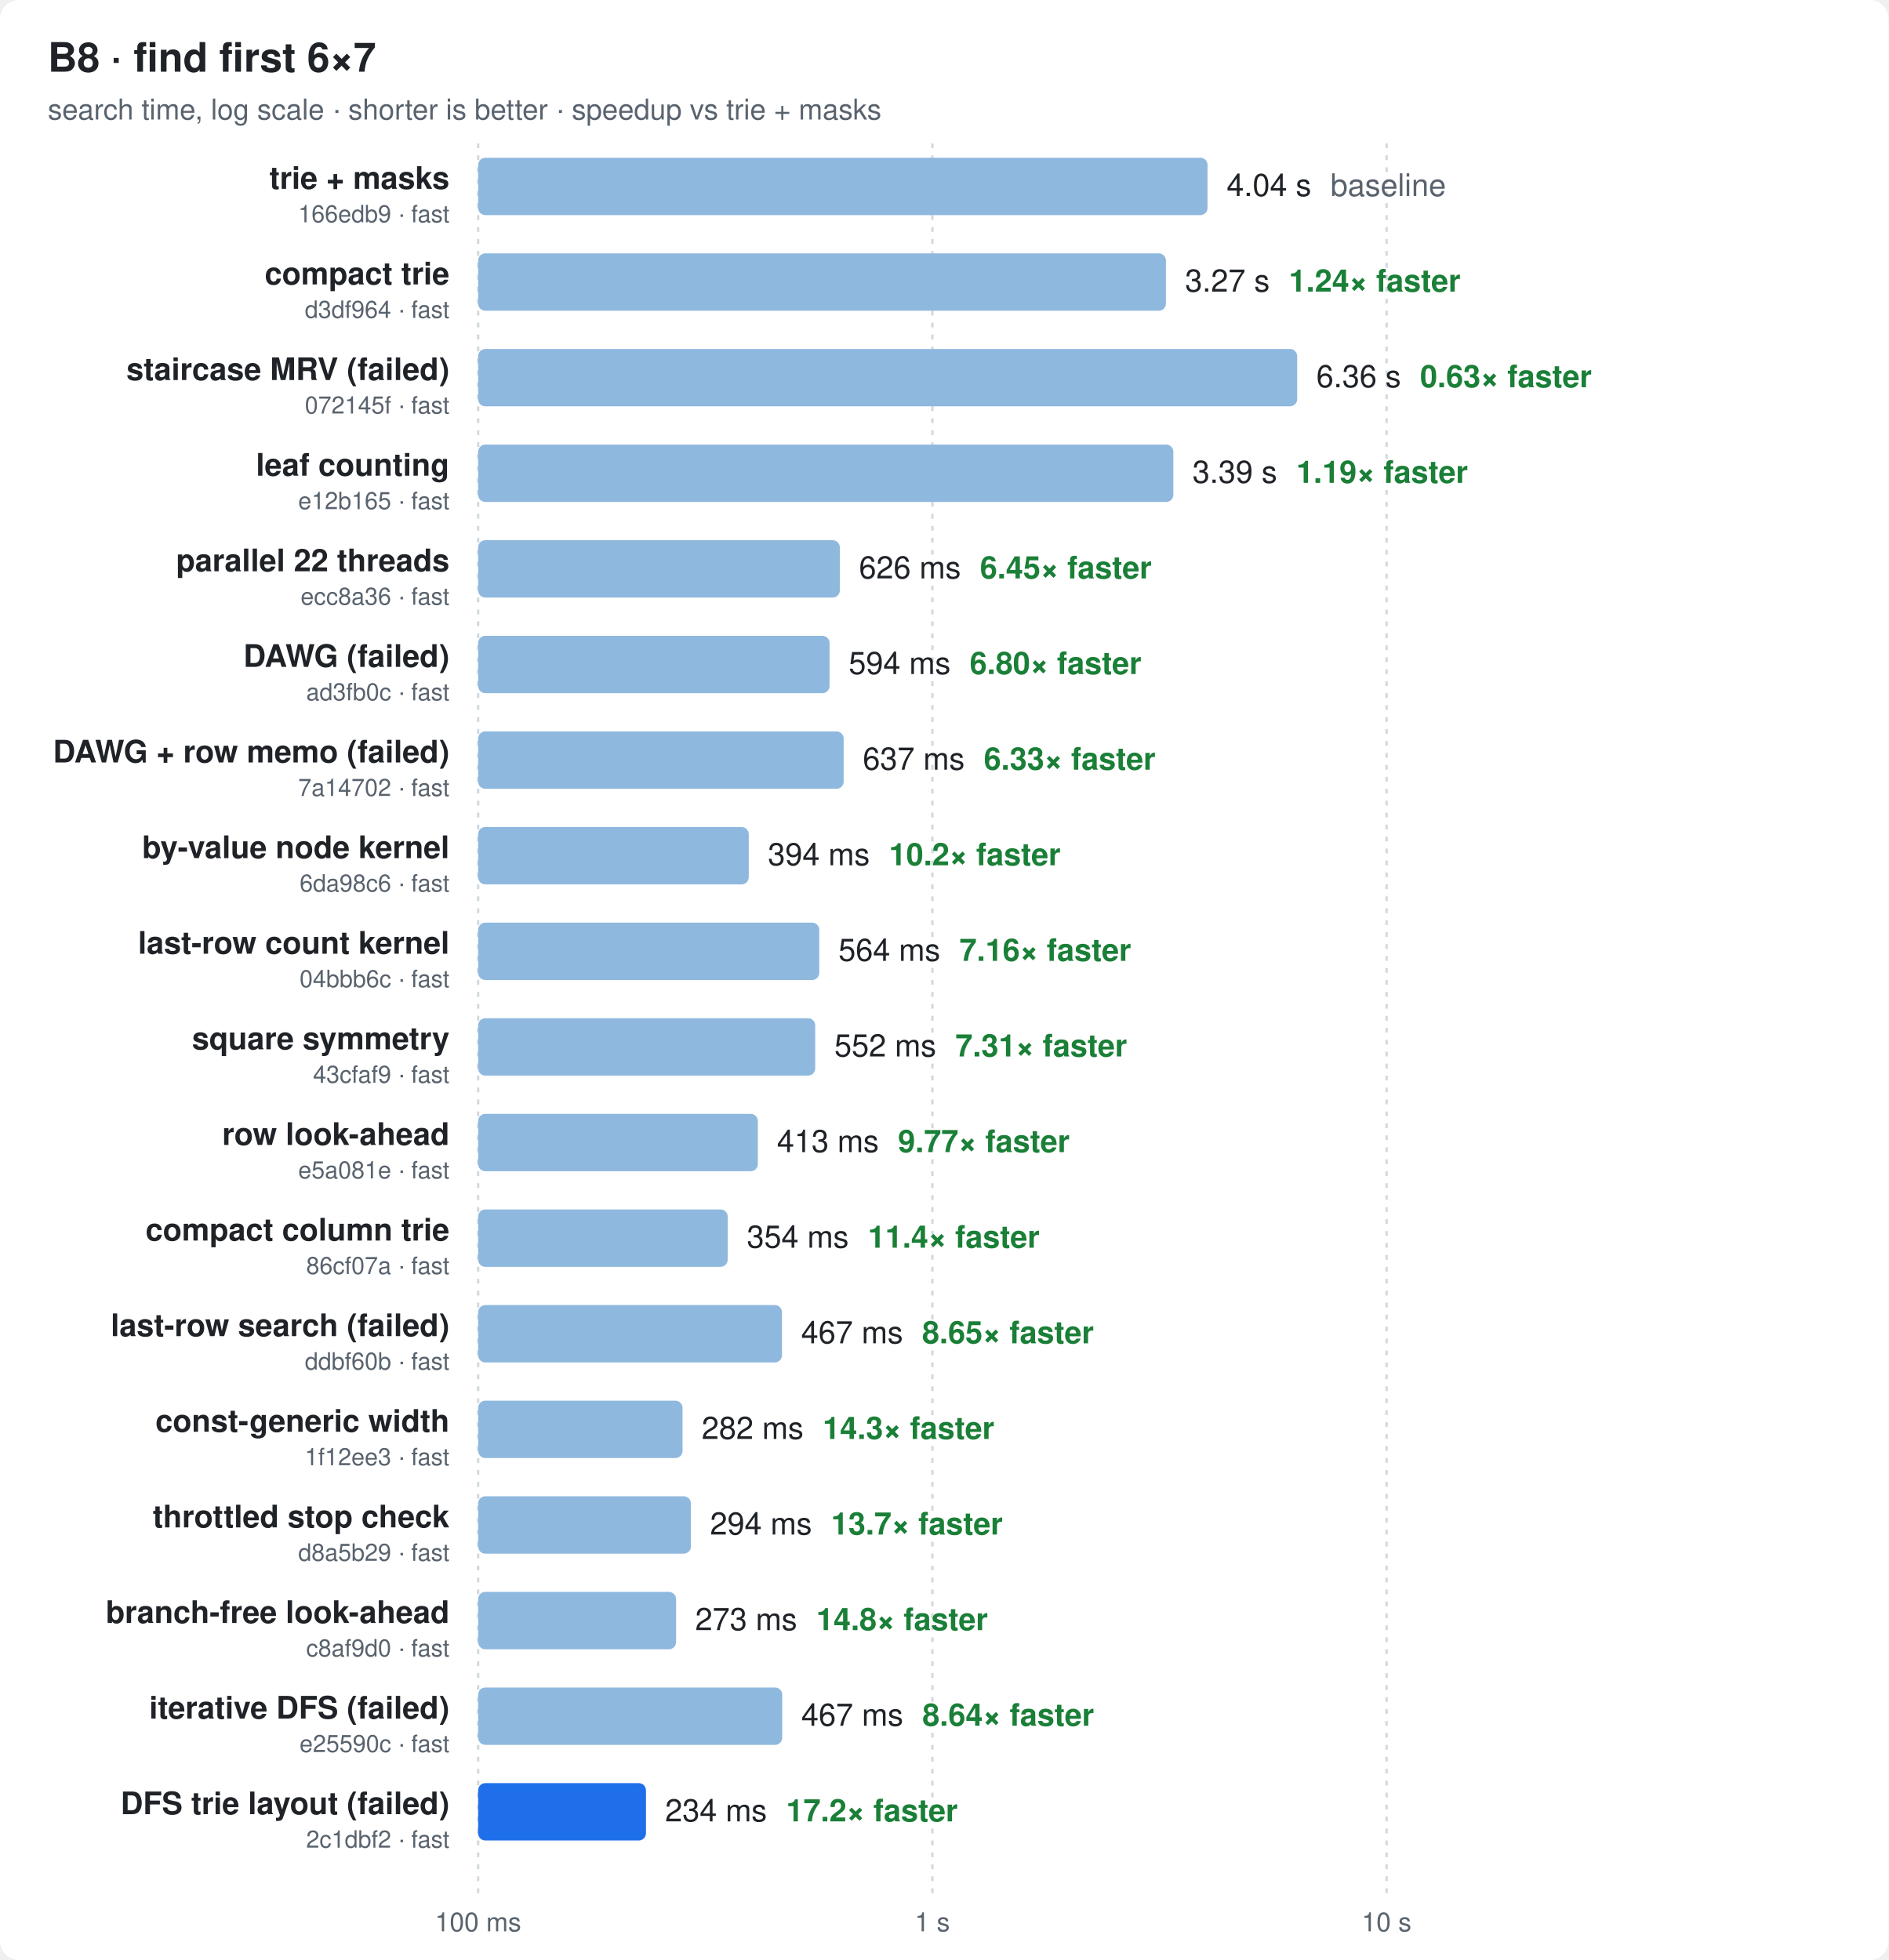
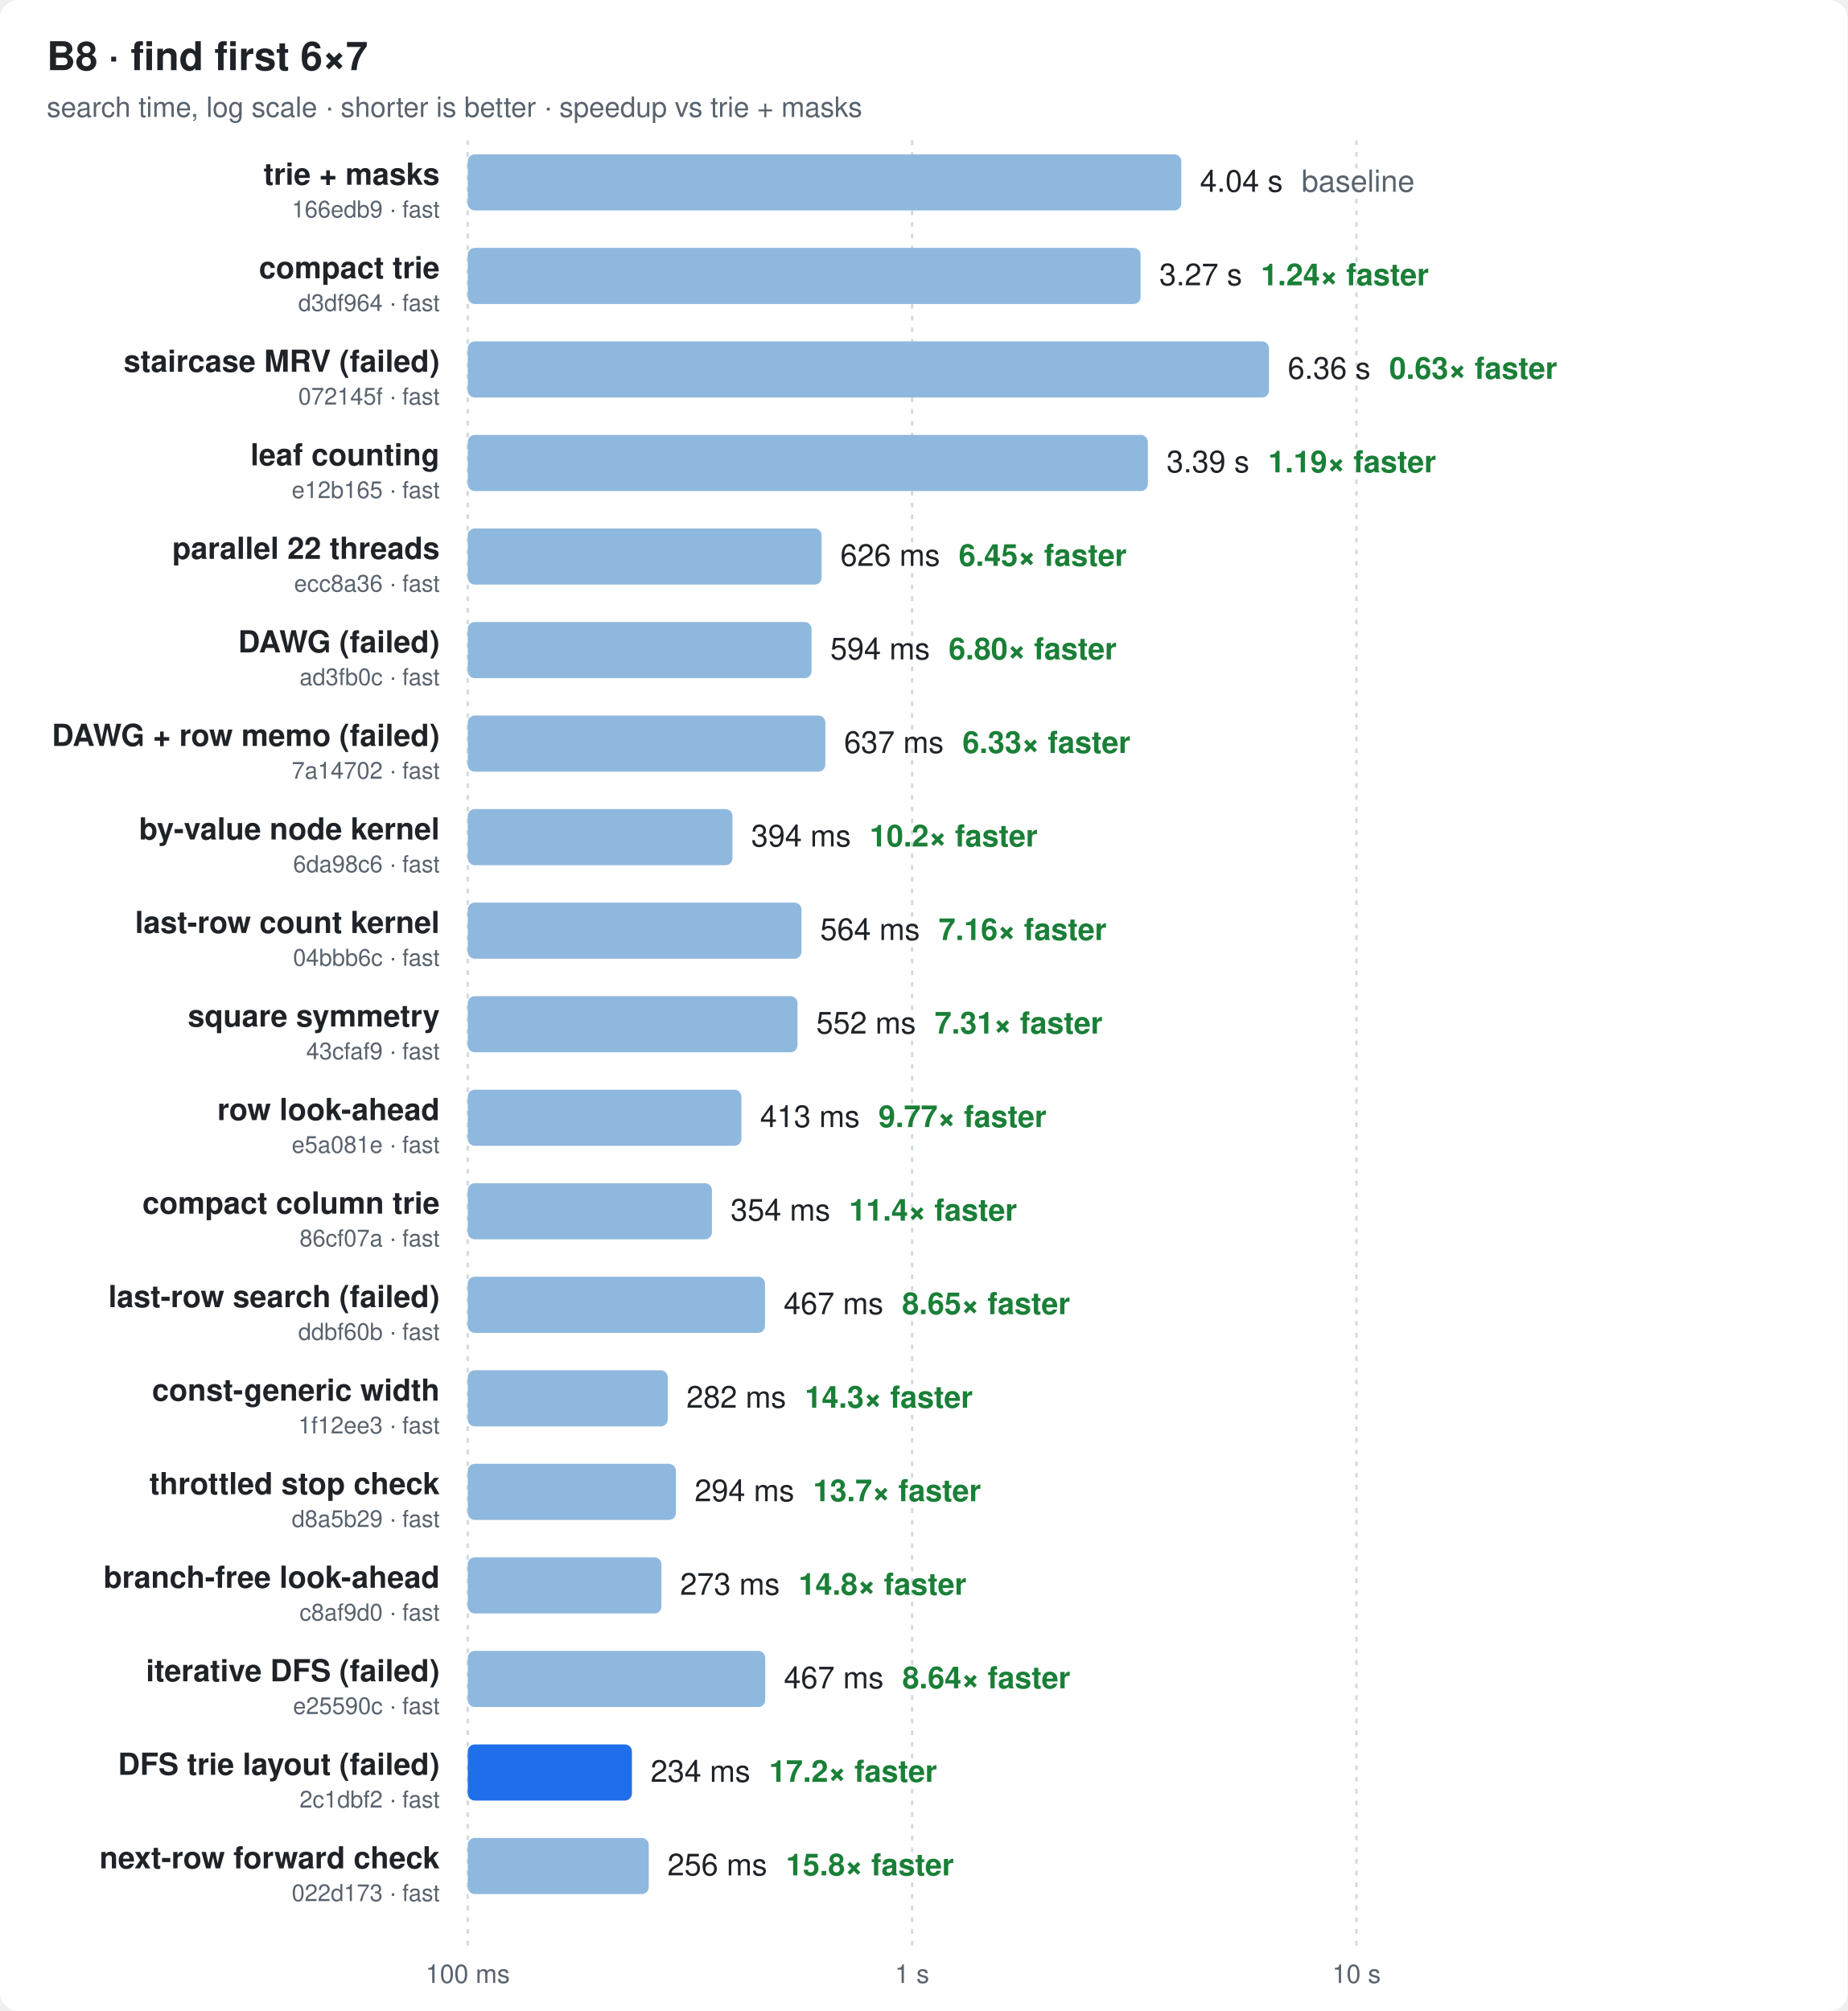
- <svg xmlns="http://www.w3.org/2000/svg" width="790" height="820" viewBox="0 0 790 820" font-family="ui-sans-serif,-apple-system,Segoe UI,Helvetica,Arial,sans-serif">
+ <svg xmlns="http://www.w3.org/2000/svg" width="790" height="860" viewBox="0 0 790 860" font-family="ui-sans-serif,-apple-system,Segoe UI,Helvetica,Arial,sans-serif">
  <style>
  .bg{fill:#ffffff} .t{fill:#1f2328} .m{fill:#59636e} .g{stroke:#d1d9e0}
  .bar{fill:#8fb8de} .best{fill:#1f6feb} .x{fill:#1a7f37;font-weight:600}
  @media (prefers-color-scheme: dark){
    .bg{fill:#0d1117} .t{fill:#e6edf3} .m{fill:#9198a1} .g{stroke:#30363d}
    .bar{fill:#2f5f8f} .best{fill:#4493f8} .x{fill:#3fb950}
  }
</style>
-   <rect class="bg" width="790" height="820" rx="8" />
+   <rect class="bg" width="790" height="860" rx="8" />
  <text class="t" x="20" y="30" font-size="17" font-weight="700">B8 · find first 6×7</text>
  <text class="m" x="20" y="50" font-size="12">search time, log scale · shorter is better · speedup vs trie + masks</text>
-   <line class="g" x1="200.0" x2="200.0" y1="60" y2="792" stroke-dasharray="2 3" />
-   <text class="m" x="200.0" y="808" font-size="11" text-anchor="middle">100 ms</text>
-   <line class="g" x1="390.0" x2="390.0" y1="60" y2="792" stroke-dasharray="2 3" />
-   <text class="m" x="390.0" y="808" font-size="11" text-anchor="middle">1 s</text>
-   <line class="g" x1="580.0" x2="580.0" y1="60" y2="792" stroke-dasharray="2 3" />
-   <text class="m" x="580.0" y="808" font-size="11" text-anchor="middle">10 s</text>
+   <line class="g" x1="200.0" x2="200.0" y1="60" y2="832" stroke-dasharray="2 3" />
+   <text class="m" x="200.0" y="848" font-size="11" text-anchor="middle">100 ms</text>
+   <line class="g" x1="390.0" x2="390.0" y1="60" y2="832" stroke-dasharray="2 3" />
+   <text class="m" x="390.0" y="848" font-size="11" text-anchor="middle">1 s</text>
+   <line class="g" x1="580.0" x2="580.0" y1="60" y2="832" stroke-dasharray="2 3" />
+   <text class="m" x="580.0" y="848" font-size="11" text-anchor="middle">10 s</text>
  <text class="t" x="188" y="79.0" font-size="13" font-weight="600" text-anchor="end">trie + masks</text>
  <text class="m" x="188" y="93.0" font-size="10" text-anchor="end">166edb9 · fast</text>
  <rect class="bar" x="200" y="66" width="305.1" height="24" rx="3" />
  <text class="t" x="513.1" y="82.0" font-size="13">4.04 s<tspan class="m" dx="8">baseline</tspan>
  </text>
  <text class="t" x="188" y="119.0" font-size="13" font-weight="600" text-anchor="end">compact trie</text>
  <text class="m" x="188" y="133.0" font-size="10" text-anchor="end">d3df964 · fast</text>
  <rect class="bar" x="200" y="106" width="287.7" height="24" rx="3" />
  <text class="t" x="495.7" y="122.0" font-size="13">3.27 s<tspan class="x" dx="8">1.24× faster</tspan>
  </text>
  <text class="t" x="188" y="159.0" font-size="13" font-weight="600" text-anchor="end">staircase MRV (failed)</text>
  <text class="m" x="188" y="173.0" font-size="10" text-anchor="end">072145f · fast</text>
  <rect class="bar" x="200" y="146" width="342.6" height="24" rx="3" />
  <text class="t" x="550.6" y="162.0" font-size="13">6.36 s<tspan class="x" dx="8">0.63× faster</tspan>
  </text>
  <text class="t" x="188" y="199.0" font-size="13" font-weight="600" text-anchor="end">leaf counting</text>
  <text class="m" x="188" y="213.0" font-size="10" text-anchor="end">e12b165 · fast</text>
  <rect class="bar" x="200" y="186" width="290.8" height="24" rx="3" />
  <text class="t" x="498.8" y="202.0" font-size="13">3.39 s<tspan class="x" dx="8">1.19× faster</tspan>
  </text>
  <text class="t" x="188" y="239.0" font-size="13" font-weight="600" text-anchor="end">parallel 22 threads</text>
  <text class="m" x="188" y="253.0" font-size="10" text-anchor="end">ecc8a36 · fast</text>
  <rect class="bar" x="200" y="226" width="151.3" height="24" rx="3" />
  <text class="t" x="359.3" y="242.0" font-size="13">626 ms<tspan class="x" dx="8">6.45× faster</tspan>
  </text>
  <text class="t" x="188" y="279.0" font-size="13" font-weight="600" text-anchor="end">DAWG (failed)</text>
  <text class="m" x="188" y="293.0" font-size="10" text-anchor="end">ad3fb0c · fast</text>
  <rect class="bar" x="200" y="266" width="147.0" height="24" rx="3" />
  <text class="t" x="355.0" y="282.0" font-size="13">594 ms<tspan class="x" dx="8">6.80× faster</tspan>
  </text>
  <text class="t" x="188" y="319.0" font-size="13" font-weight="600" text-anchor="end">DAWG + row memo (failed)</text>
  <text class="m" x="188" y="333.0" font-size="10" text-anchor="end">7a14702 · fast</text>
  <rect class="bar" x="200" y="306" width="152.9" height="24" rx="3" />
  <text class="t" x="360.9" y="322.0" font-size="13">637 ms<tspan class="x" dx="8">6.33× faster</tspan>
  </text>
  <text class="t" x="188" y="359.0" font-size="13" font-weight="600" text-anchor="end">by-value node kernel</text>
  <text class="m" x="188" y="373.0" font-size="10" text-anchor="end">6da98c6 · fast</text>
  <rect class="bar" x="200" y="346" width="113.2" height="24" rx="3" />
  <text class="t" x="321.2" y="362.0" font-size="13">394 ms<tspan class="x" dx="8">10.2× faster</tspan>
  </text>
  <text class="t" x="188" y="399.0" font-size="13" font-weight="600" text-anchor="end">last-row count kernel</text>
  <text class="m" x="188" y="413.0" font-size="10" text-anchor="end">04bbb6c · fast</text>
  <rect class="bar" x="200" y="386" width="142.7" height="24" rx="3" />
  <text class="t" x="350.7" y="402.0" font-size="13">564 ms<tspan class="x" dx="8">7.16× faster</tspan>
  </text>
  <text class="t" x="188" y="439.0" font-size="13" font-weight="600" text-anchor="end">square symmetry</text>
  <text class="m" x="188" y="453.0" font-size="10" text-anchor="end">43cfaf9 · fast</text>
  <rect class="bar" x="200" y="426" width="141.0" height="24" rx="3" />
  <text class="t" x="349.0" y="442.0" font-size="13">552 ms<tspan class="x" dx="8">7.31× faster</tspan>
  </text>
  <text class="t" x="188" y="479.0" font-size="13" font-weight="600" text-anchor="end">row look-ahead</text>
  <text class="m" x="188" y="493.0" font-size="10" text-anchor="end">e5a081e · fast</text>
  <rect class="bar" x="200" y="466" width="117.0" height="24" rx="3" />
  <text class="t" x="325.0" y="482.0" font-size="13">413 ms<tspan class="x" dx="8">9.77× faster</tspan>
  </text>
  <text class="t" x="188" y="519.0" font-size="13" font-weight="600" text-anchor="end">compact column trie</text>
  <text class="m" x="188" y="533.0" font-size="10" text-anchor="end">86cf07a · fast</text>
  <rect class="bar" x="200" y="506" width="104.4" height="24" rx="3" />
  <text class="t" x="312.4" y="522.0" font-size="13">354 ms<tspan class="x" dx="8">11.4× faster</tspan>
  </text>
  <text class="t" x="188" y="559.0" font-size="13" font-weight="600" text-anchor="end">last-row search (failed)</text>
  <text class="m" x="188" y="573.0" font-size="10" text-anchor="end">ddbf60b · fast</text>
  <rect class="bar" x="200" y="546" width="127.1" height="24" rx="3" />
  <text class="t" x="335.1" y="562.0" font-size="13">467 ms<tspan class="x" dx="8">8.65× faster</tspan>
  </text>
  <text class="t" x="188" y="599.0" font-size="13" font-weight="600" text-anchor="end">const-generic width</text>
  <text class="m" x="188" y="613.0" font-size="10" text-anchor="end">1f12ee3 · fast</text>
  <rect class="bar" x="200" y="586" width="85.5" height="24" rx="3" />
  <text class="t" x="293.5" y="602.0" font-size="13">282 ms<tspan class="x" dx="8">14.3× faster</tspan>
  </text>
  <text class="t" x="188" y="639.0" font-size="13" font-weight="600" text-anchor="end">throttled stop check</text>
  <text class="m" x="188" y="653.0" font-size="10" text-anchor="end">d8a5b29 · fast</text>
  <rect class="bar" x="200" y="626" width="89.0" height="24" rx="3" />
  <text class="t" x="297.0" y="642.0" font-size="13">294 ms<tspan class="x" dx="8">13.7× faster</tspan>
  </text>
  <text class="t" x="188" y="679.0" font-size="13" font-weight="600" text-anchor="end">branch-free look-ahead</text>
  <text class="m" x="188" y="693.0" font-size="10" text-anchor="end">c8af9d0 · fast</text>
  <rect class="bar" x="200" y="666" width="82.8" height="24" rx="3" />
  <text class="t" x="290.8" y="682.0" font-size="13">273 ms<tspan class="x" dx="8">14.8× faster</tspan>
  </text>
  <text class="t" x="188" y="719.0" font-size="13" font-weight="600" text-anchor="end">iterative DFS (failed)</text>
  <text class="m" x="188" y="733.0" font-size="10" text-anchor="end">e25590c · fast</text>
  <rect class="bar" x="200" y="706" width="127.2" height="24" rx="3" />
  <text class="t" x="335.2" y="722.0" font-size="13">467 ms<tspan class="x" dx="8">8.64× faster</tspan>
  </text>
  <text class="t" x="188" y="759.0" font-size="13" font-weight="600" text-anchor="end">DFS trie layout (failed)</text>
  <text class="m" x="188" y="773.0" font-size="10" text-anchor="end">2c1dbf2 · fast</text>
  <rect class="best" x="200" y="746" width="70.2" height="24" rx="3" />
  <text class="t" x="278.2" y="762.0" font-size="13">234 ms<tspan class="x" dx="8">17.2× faster</tspan>
  </text>
+   <text class="t" x="188" y="799.0" font-size="13" font-weight="600" text-anchor="end">next-row forward check</text>
+   <text class="m" x="188" y="813.0" font-size="10" text-anchor="end">022d173 · fast</text>
+   <rect class="bar" x="200" y="786" width="77.4" height="24" rx="3" />
+   <text class="t" x="285.4" y="802.0" font-size="13">256 ms<tspan class="x" dx="8">15.8× faster</tspan>
+   </text>
</svg>
